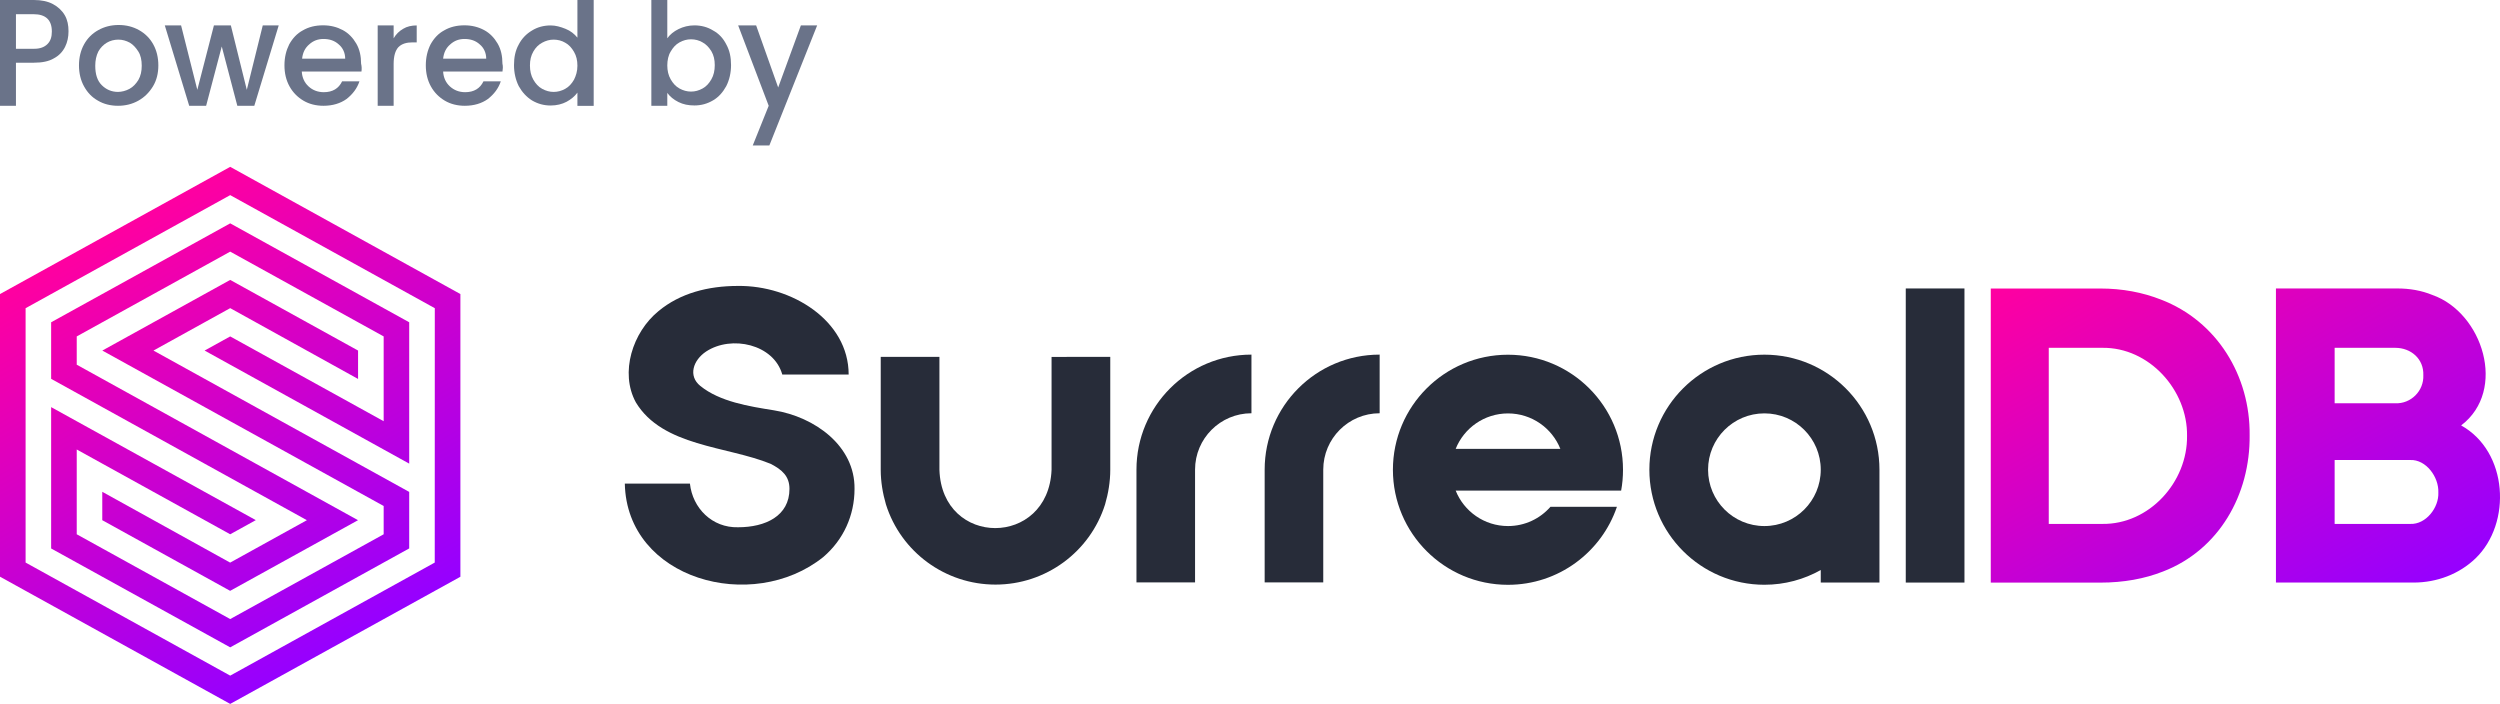
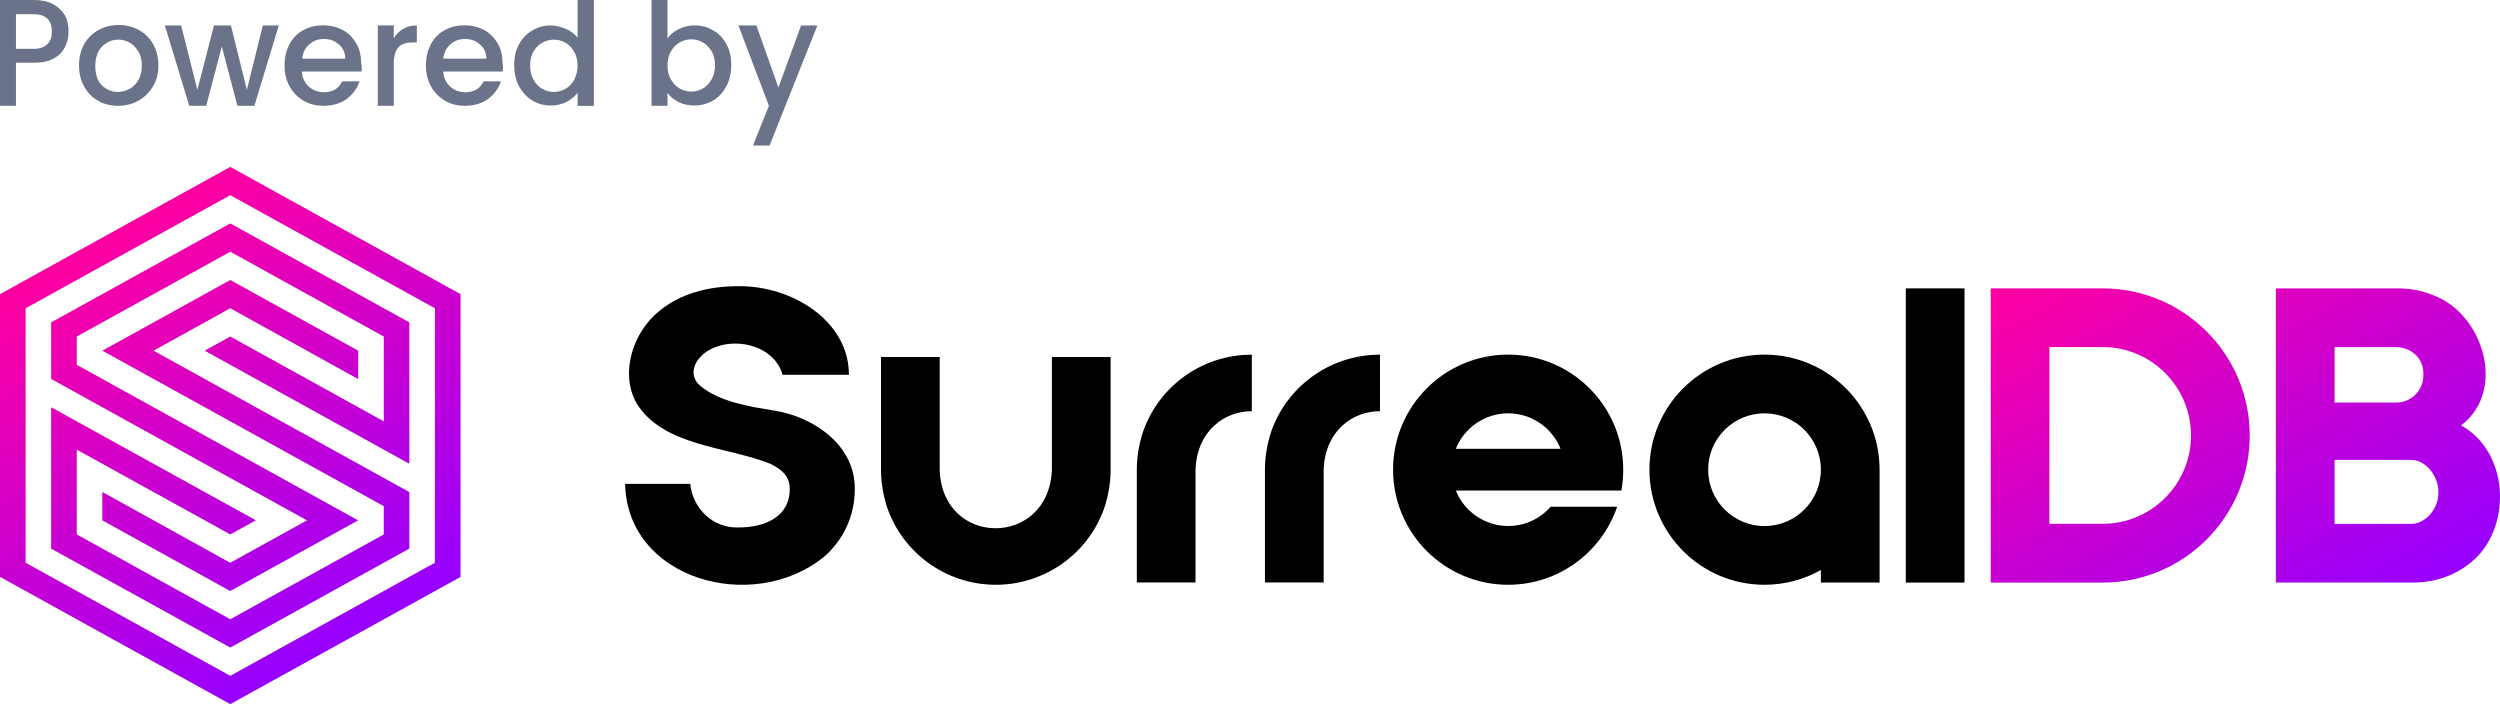
- <svg xmlns="http://www.w3.org/2000/svg" version="1.1" id="Powered_by_SurrealDB" x="0px" y="0px" viewBox="0 0 4561.3 1284.3" style="enable-background:new 0 0 4561.3 1284.3;" xml:space="preserve">
+ <svg xmlns="http://www.w3.org/2000/svg" version="1.1" id="Powered_by_SurrealDB" x="0px" y="0px" viewBox="0 0 4559.9 1284.3" style="enable-background:new 0 0 4559.9 1284.3;" xml:space="preserve">
  <style type="text/css">
	.st0{fill:#6A7389;}
- 	.st1{fill:url(#DB_00000177486583999697723880000009099012695382732210_);}
- 	.st2{fill:#272C39;}
- 	.st3{fill:url(#Icon_00000111903038879392368360000013499116226322491561_);}
+ 	.st1{fill:url(#DB_00000013178776632015364080000017540744769219889846_);}
+ 	.st2{fill:url(#Icon_00000071523211151781299050000015001151542092848306_);}
</style>
  <g id="Powered_by">
    <path class="st0" d="M118.8,85.4c-4.3,8.7-11.1,16.1-20.4,21c-9.3,5.6-21.7,8-36.5,8H29.1V193H0V0h61.9c13.6,0,25.4,2.5,34.6,7.4   s16.7,11.8,21.7,20.4s6.8,18.6,6.8,29.1S123.1,76.7,118.8,85.4z M86.6,80.4c5.6-5.6,8-13,8-22.9c0-21-11.1-31.6-33.4-31.6H29.1V89   h32.8C73,89.1,81,86,86.6,80.4z" />
    <path class="st0" d="M178.8,183.7c-11.1-6.2-19.2-14.8-25.4-26c-6.2-11.1-9.3-24.1-9.3-38.4s3.1-27.2,9.3-38.4s14.8-19.8,26-26   c11.1-6.2,23.5-9.3,37.1-9.3s26,3.1,37.1,9.3s19.8,14.8,26,26s9.3,24.1,9.3,38.4s-3.1,27.2-9.9,38.4c-6.8,11.1-15.5,19.8-26.6,26   s-23.5,9.3-37.1,9.3C201.7,193,189.3,189.9,178.8,183.7z M236.3,162.1c6.8-3.7,11.8-9.3,16.1-16.1c4.3-7.4,6.2-16.1,6.2-26   c0-10.5-1.9-19.2-6.2-26s-9.3-12.4-15.5-16.1c-6.8-3.7-13.6-5.6-21-5.6s-14.8,1.9-21,5.6s-11.8,9.3-15.5,16.1   c-3.7,7.4-5.6,16.1-5.6,26c0,15.5,3.7,27.2,11.8,35.3c8,8,17.9,12.4,29.7,12.4C222.1,167.6,229.5,165.8,236.3,162.1z" />
    <path class="st0" d="M508.5,46.4L464,193h-31L404.6,84.8L376.1,193h-30.9L300.7,46.4h29.7L360,163.9l30.3-117.5h30.9l29.1,117.5   l29.1-117.5C479.4,46.4,508.5,46.4,508.5,46.4z" />
    <path class="st0" d="M659.5,130.5H550.6c0.6,11.1,4.9,20.4,12.4,27.2c7.4,6.8,16.7,10.5,27.8,10.5c16.1,0,27.2-6.8,33.4-19.8h31.6   c-4.3,13-12.4,23.5-23.5,32.2c-11.1,8-25.4,12.4-42.1,12.4c-13.6,0-26-3.1-36.5-9.3s-19.2-14.8-25.4-26   c-6.2-11.1-9.3-24.1-9.3-38.4c0-14.8,3.1-27.2,8.7-38.4c6.2-11.1,14.2-19.8,24.7-25.4c10.5-6.2,22.9-9.3,37.1-9.3   c13.6,0,25.4,3.1,35.9,8.7s18.6,14.2,24.7,24.7s8.7,22.9,8.7,36.5C660.1,121.3,660.1,126.2,659.5,130.5z M629.8,107   c0-10.5-4.3-19.8-11.8-26c-7.4-6.8-16.7-9.9-27.8-9.9c-9.9,0-18.6,3.1-26,9.9c-7.4,6.2-11.8,14.8-13,26H629.8z" />
    <path class="st0" d="M916.8,130.5H808.5c0.6,11.1,4.9,20.4,12.4,27.2s16.7,10.5,27.8,10.5c16.1,0,27.2-6.8,33.4-19.8h31.6   c-4.3,13-12.4,23.5-23.5,32.2c-11.1,8-25.4,12.4-42.1,12.4c-13.6,0-26-3.1-36.5-9.3s-19.2-14.8-25.4-26   c-6.2-11.1-9.3-24.1-9.3-38.4c0-14.8,3.1-27.2,8.7-38.4c6.2-11.1,14.2-19.8,24.7-25.4c10.5-6.2,22.9-9.3,37.1-9.3   c13.6,0,25.4,3.1,35.9,8.7s18.6,14.2,24.7,24.7s8.7,22.9,8.7,36.5C918,121.3,917.4,126.2,916.8,130.5z M887.1,107   c0-10.5-4.3-19.8-11.8-26c-7.4-6.8-16.7-9.9-27.8-9.9c-9.9,0-18.6,3.1-26,9.9c-7.4,6.2-11.8,14.8-13,26H887.1z" />
    <path class="st0" d="M1490.9,46.4l-87.2,219h-30.3l29.1-72.4l-55.7-146.6h32.8l40.2,113.2l41.4-113.2   C1461.2,46.4,1490.9,46.4,1490.9,46.4z" />
    <path class="st0" d="M1325.1,81c-5.6-11.1-13.6-19.8-24.1-25.4c-9.9-6.2-21.7-9.3-34-9.3c-10.5,0-20.4,2.5-29.1,6.8   s-15.5,9.9-20.4,16.7V0h-29.1v179.4v11.1v2.5h29.1v-2.5v-11.1v-9.9c4.9,6.8,11.8,12.4,20.4,16.7c8.7,4.3,17.9,6.2,29.1,6.2   c12.4,0,23.5-3.1,34-9.3s17.9-14.8,24.1-26c5.6-11.1,8.7-24.1,8.7-38.4S1331.3,92.2,1325.1,81z M1297.9,144.8   c-4.3,7.4-9.3,13-16.1,16.7c-6.8,3.7-13.6,5.6-21,5.6s-14.2-1.9-21-5.6c-6.8-3.7-11.8-9.3-16.1-16.7c-4.3-7.4-6.2-16.1-6.2-25.4   s1.9-18.6,6.2-25.4c4.3-7.4,9.3-13,16.1-16.7c6.8-3.7,13.6-5.6,21-5.6s14.8,1.9,21,5.6c6.8,3.7,11.8,9.3,16.1,16.1   c4.3,7.4,6.2,15.5,6.2,25.4S1302.2,137.3,1297.9,144.8z" />
    <path class="st0" d="M1053.5,0v68.7c-5.6-6.8-12.4-12.4-21.7-16.1c-9.3-3.7-17.9-6.2-27.2-6.2c-12.4,0-24.1,3.1-34,9.3   c-10.5,6.2-18.6,14.8-24.1,25.4c-6.2,11.1-8.7,23.5-8.7,37.7s3.1,27.2,8.7,38.4c6.2,11.1,14.2,19.8,24.1,26   c10.5,6.2,21.7,9.3,34,9.3c11.1,0,21-2.5,29.1-6.8c8-4.3,14.8-9.9,19.8-16.7v10.5v11.1v2.5h29.7v-2.5v-11.1V0H1053.5z    M1047.3,145.4c-4.3,7.4-9.3,13-16.1,16.7s-13.6,5.6-21,5.6s-14.2-1.9-21-5.6c-6.8-3.7-11.8-9.3-16.1-16.7s-6.2-16.1-6.2-26   s1.9-17.9,6.2-25.4c4.3-7.4,9.3-12.4,16.1-16.1s13.6-5.6,21-5.6s14.8,1.9,21,5.6c6.8,3.7,11.8,9.3,16.1,16.7   c4.3,7.4,6.2,15.5,6.2,25.4S1051,138,1047.3,145.4z" />
    <path class="st0" d="M735.5,52.6c-7.4,4.3-13,9.9-17.3,17.3V50.7v-1.9v-2.5h-29.1v2.5v1.9V193h29.1v-76.1c0-14.8,3.1-24.7,8.7-30.9   c6.2-6.2,14.8-8.7,26-8.7h7.4V46.4C751,46.4,742.4,48.3,735.5,52.6z" />
  </g>
  <g>
-     <linearGradient id="DB_00000183236615150632068650000017164200215534733959_" gradientUnits="userSpaceOnUse" x1="3829.714" y1="2019.405" x2="4266.252" y2="2775.509" gradientTransform="matrix(1 0 0 1 0 -1607.039)">
+     <linearGradient id="DB_00000183222945818008170650000010582936069888630153_" gradientUnits="userSpaceOnUse" x1="3828.418" y1="412.021" x2="4264.905" y2="1168.039">
      <stop offset="0" style="stop-color:#FF00A0" />
      <stop offset="1" style="stop-color:#9600FF" />
    </linearGradient>
-     <path id="DB" style="fill:url(#DB_00000183236615150632068650000017164200215534733959_);" d="M4490.4,776.2   c84.5-64.2,39.3-205.8-52.4-238c-20.2-8.3-41.6-11.9-64.2-11.9h-221.3v536.6c13.1,0,251,0,251,0c42.8,0,83.3-15.5,113-44   C4583.3,954.7,4576.1,823.8,4490.4,776.2z M4259.6,634.6h110.6c28.6,0,52.3,20.2,51.2,50c1.2,28.6-22.6,52.4-51.2,51.2h-110.6   V634.6z M4397.6,955.9h-138V839.3h138c28.6-1.2,52.4,30.9,51.2,59.5C4450,926.1,4426.2,957.1,4397.6,955.9z M3942.7,546.6   c-33.3-13.1-70.2-20.2-110.6-20.2h-199.9V1063h199.9c42.8,0,80.9-7.1,114.2-20.2c102.3-39.3,159.4-140.4,158.2-248.7   C4105.7,685.8,4045,585.8,3942.7,546.6z M3990.3,795.2c1.1,84.5-69.1,161.9-154.7,160.7H3738V634.6h97.6   C3921.3,633.4,3991.5,711.9,3990.3,795.2z" />
-     <path id="l_00000025403636360595826800000011768100850424527237_" class="st2" d="M3477.1,526.3v536.6h107.1V526.3H3477.1z" />
-     <path class="st2" d="M3429.1,857c0-115.9-94-209.9-209.9-209.9s-209.9,94-209.9,209.9s94,209.9,209.9,209.9   c37.3,0,72.4-9.8,102.8-26.9v22.8h107.1L3429.1,857C3429.1,857.1,3429.1,857.1,3429.1,857z M3219.2,959.8   c-56.8,0-102.8-46-102.8-102.8s46-102.8,102.8-102.8S3322,800.2,3322,857S3276,959.8,3219.2,959.8z" />
-     <path class="st2" d="M2751.4,959.8c-43.3,0-80.4-26.8-95.5-64.7h301.9c2.3-12.3,3.4-25.1,3.4-38c0-115.9-94-209.9-209.9-209.9   s-209.9,94-209.9,209.9s94,209.9,209.9,209.9c92.3,0,170.7-59.6,198.8-142.3h-121.3C2810,946.2,2782.3,959.8,2751.4,959.8z    M2751.4,754.3c43.3,0,80.4,26.8,95.5,64.7h-191C2671,781.1,2708.1,754.3,2751.4,754.3z" />
-     <path class="st2" d="M2307.4,856.9v205.7h106.9V856.9c0-56.8,46.1-102.9,102.9-102.9V647C2401.3,647,2307.4,741,2307.4,856.9z" />
-     <path class="st2" d="M2073.5,856.9v205.7h106.9V856.9c0-56.8,46.1-102.9,102.9-102.9V647C2167.4,647,2073.5,741,2073.5,856.9z" />
-     <path class="st2" d="M1918.6,651.2v206.1c-5.9,141.6-199.9,141.6-204.6,0V743.6v-92.5h-107.1v92.5v113.6c0,21.4,3.6,42.8,9.5,63.1   c27.4,86.9,108.3,146.3,199.9,146.3s172.5-59.4,199.9-146.2c5.9-20.2,9.5-41.6,9.5-63.1V743.6v-92.5L1918.6,651.2L1918.6,651.2z" />
-     <path id="S_00000169540344908778767970000011130257505604909976_" class="st2" d="M1411.9,748.6c-45.1-7.2-98.6-15.6-134.2-44.5   c-22.6-18.2-13.1-47,10.7-62.8c46.3-30.3,123.4-13.3,138.9,42.1h121.1c0-98.9-104.5-162.9-201.9-161.7   c-54.7,0-105.7,13.3-144.9,45.8c-47.4,38.6-71.1,112.2-41.5,166.6c48.7,80.8,166.3,79.6,245.8,112.1c21.4,10.9,34.5,23,34.5,45.8   c0,49.5-43.9,70-93.8,70c-47.4,1.2-83-35-87.8-79.6H1140c3.6,175,232.7,237.8,362.1,133.9c36.8-31.4,57-76,57-124.2   C1560.2,813.7,1486.7,760.6,1411.9,748.6z" />
-     <linearGradient id="Icon_00000114041063147987610820000000673835784376216714_" gradientUnits="userSpaceOnUse" x1="203.348" y1="-50.058" x2="636.696" y2="-800.639" gradientTransform="matrix(1 0 0 -1 0 369.0393)">
+     <path id="DB_00000016758915625124994280000016461386885611437752_" style="fill:url(#DB_00000183222945818008170650000010582936069888630153_);" d="   M4489,775.9c84.5-64.2,39.3-205.8-52.4-238c-20.2-8.3-41.6-11.9-64.2-11.9h-221.3v536.5c13.1,0,251,0,251,0   c42.8,0,83.3-15.5,113-44C4581.9,954.3,4574.7,823.4,4489,775.9z M4258.2,633h0.1h110.6c28.6,0,52.3,20.2,51.2,50   c1.2,28.6-22.6,52.4-51.2,51.2h-110.6h-0.1V633z M4396.2,955.5h-138V838.9h138c28.6-1.2,52.4,30.9,51.2,59.5   C4448.6,925.7,4424.8,956.7,4396.2,955.5z M3835.1,526H3631v536.6h204.1c148.2,0,268.3-120.1,268.3-268.3S3983.2,526,3835.1,526z    M3835.1,955.4c0,0,0,0-0.1,0h-97V633h96.9c0,0,0,0,0.1,0c89.1,0,161.3,72.2,161.3,161.2S3924.1,955.4,3835.1,955.4z" />
+     <path id="l_00000103242653431021337910000013777398160531640960_" d="M3476.1,526v536.6h107.1V526H3476.1z" />
+     <path id="a_00000114047365147663133050000011517088098890313346_" d="M3428.3,856.7c0-115.9-94-209.9-209.9-209.9   s-209.9,94-209.9,209.9s94,209.9,209.9,209.9c37.3,0,72.4-9.8,102.8-26.9v22.8h107.1L3428.3,856.7   C3428.3,856.8,3428.3,856.8,3428.3,856.7z M3218.4,959.5c-56.8,0-102.8-46-102.8-102.8s46-102.8,102.8-102.8s102.8,46,102.8,102.8   S3275.2,959.5,3218.4,959.5z" />
+     <path id="e_00000011725667220689958660000006084327059228220294_" d="M2750.9,959.4c-43.3,0-80.4-26.8-95.5-64.7h301.9   c2.3-12.3,3.4-25.1,3.4-38c0-115.9-94-209.9-209.9-209.9s-209.9,94-209.9,209.9s94,209.9,209.9,209.9   c92.3,0,170.7-59.6,198.8-142.3h-121.3C2809.5,945.8,2781.8,959.4,2750.9,959.4z M2750.9,753.9c43.3,0,80.4,26.8,95.5,64.7h-191   C2670.5,780.7,2707.6,753.9,2750.9,753.9z" />
+     <path id="r_00000127037221966445926390000000420214718076556192_" d="M2516.6,646.9c-91.6,0-172.5,59.4-199.9,146.2   c-5.9,20.2-9.5,41.6-9.5,63.1v113.7v92.5h107.1V856.2c2.9-70.8,52.9-106.2,102.7-106.2V646.9   C2516.9,646.9,2516.7,646.9,2516.6,646.9z" />
+     <path id="r_00000038389045402950038880000017212340058551358609_" d="M2282.9,646.9c-91.6,0-172.5,59.4-199.9,146.2   c-5.9,20.2-9.5,41.6-9.5,63.1v113.7v92.5h107.1V856.2c2.9-70.8,52.9-106.2,102.7-106.2V646.9C2283.2,646.9,2283,646.9,2282.9,646.9   z" />
+     <path id="u_00000165935716996902656450000018140784225834785210_" d="M1918.6,857.3c-5.9,141.6-199.9,141.6-204.6,0V743.6v-92.5   h-107.1v92.5v113.6c0,21.4,3.6,42.8,9.5,63.1c27.4,86.9,108.3,146.3,199.9,146.3s172.5-59.4,199.9-146.2   c5.9-20.2,9.5-41.6,9.5-63.1V743.6v-92.5h-107.1L1918.6,857.3L1918.6,857.3z" />
+     <path id="S_00000166662375492201169010000009477598989473204101_" d="M1412,748.8c-45.1-7.2-98.5-15.6-134.1-44.5   c-22.6-18.2-13.1-47,10.7-62.8c46.3-30.3,123.3-13.3,138.8,42.1h121c0-98.8-104.4-162.8-201.8-161.6c-54.7,0-105.6,13.3-144.8,45.8   c-47.4,38.6-71.1,112.1-41.5,166.5c48.7,80.8,166.2,79.6,245.7,112c21.4,10.9,34.5,23,34.5,45.8c0,49.5-43.9,70-93.8,70   c-47.4,1.2-83-35-87.8-79.6h-118.7c3.6,174.9,232.6,237.7,361.9,133.8c36.8-31.4,57-76,57-124.1   C1560.2,813.8,1486.7,760.8,1412,748.8z" />
+     <linearGradient id="Icon_00000022519848819117733980000014592415884275306647_" gradientUnits="userSpaceOnUse" x1="203.348" y1="419.097" x2="636.696" y2="1169.678">
      <stop offset="0" style="stop-color:#FF00A0" />
      <stop offset="1" style="stop-color:#9600FF" />
    </linearGradient>
-     <path id="Icon" style="fill:url(#Icon_00000114041063147987610820000000673835784376216714_);" d="M420,562.2l233.3,129.2v-51.8   L420,510.7c-34.7,19.2-202.4,111.9-233.3,128.9C215.4,655.5,516.8,822,700,923.2v51.6c-24.9,13.8-280,154.7-280,154.7   c-69.8-38.5-210.3-116.1-280-154.7V820.1l280,154.7l46.7-25.8L93.3,742.8v257.9L420,1181.1c32.2-17.8,302.8-167.3,326.6-180.5   V897.5L280,639.6L420,562.2z M93.3,588v103.2l466.6,257.9l-140,77.4L186.6,897.3v51.8L419.9,1078   c34.7-19.2,202.4-111.9,233.3-128.9c-28.7-15.9-330-182.4-513.2-283.7v-51.6c24.9-13.8,280-154.7,280-154.7   c69.7,38.6,210.2,116.2,280,154.7v154.7L420,613.8l-46.7,25.8l373.3,206.3V588L420,407.5C387.7,425.4,117.2,574.9,93.3,588z    M420,304.4L0,536.5v515.7l420,232.1l420-232V536.5L420,304.4z M793.2,1026.4L420,1232.7L46.7,1026.4V562.3L420,356l373.3,206.3   L793.2,1026.4z" />
+     <path id="Icon_00000113316389820613155240000001228407474500178859_" style="fill:url(#Icon_00000022519848819117733980000014592415884275306647_);" d="   M420,562.2l233.3,129.2v-51.8L420,510.7c-34.7,19.2-202.4,111.9-233.3,128.9C215.4,655.5,516.8,822,700,923.2v51.6   c-24.9,13.8-280,154.7-280,154.7c-69.8-38.5-210.3-116.1-280-154.7V820.1l280,154.7l46.7-25.8L93.3,742.8v257.9L420,1181.1   c32.2-17.8,302.8-167.3,326.6-180.5V897.5L280,639.6L420,562.2z M93.3,588v103.2l466.6,257.9l-140,77.4L186.6,897.3v51.8   L419.9,1078c34.7-19.2,202.4-111.9,233.3-128.9c-28.7-15.9-330-182.4-513.2-283.7v-51.6c24.9-13.8,280-154.7,280-154.7   c69.7,38.6,210.2,116.2,280,154.7v154.7L420,613.8l-46.7,25.8l373.3,206.3V588L420,407.5C387.7,425.4,117.2,574.9,93.3,588z    M420,304.4L0,536.5v515.7l420,232.1l420-232V536.5L420,304.4z M793.2,1026.4L420,1232.7L46.7,1026.4V562.3L420,356l373.3,206.3   L793.2,1026.4z" />
  </g>
</svg>
